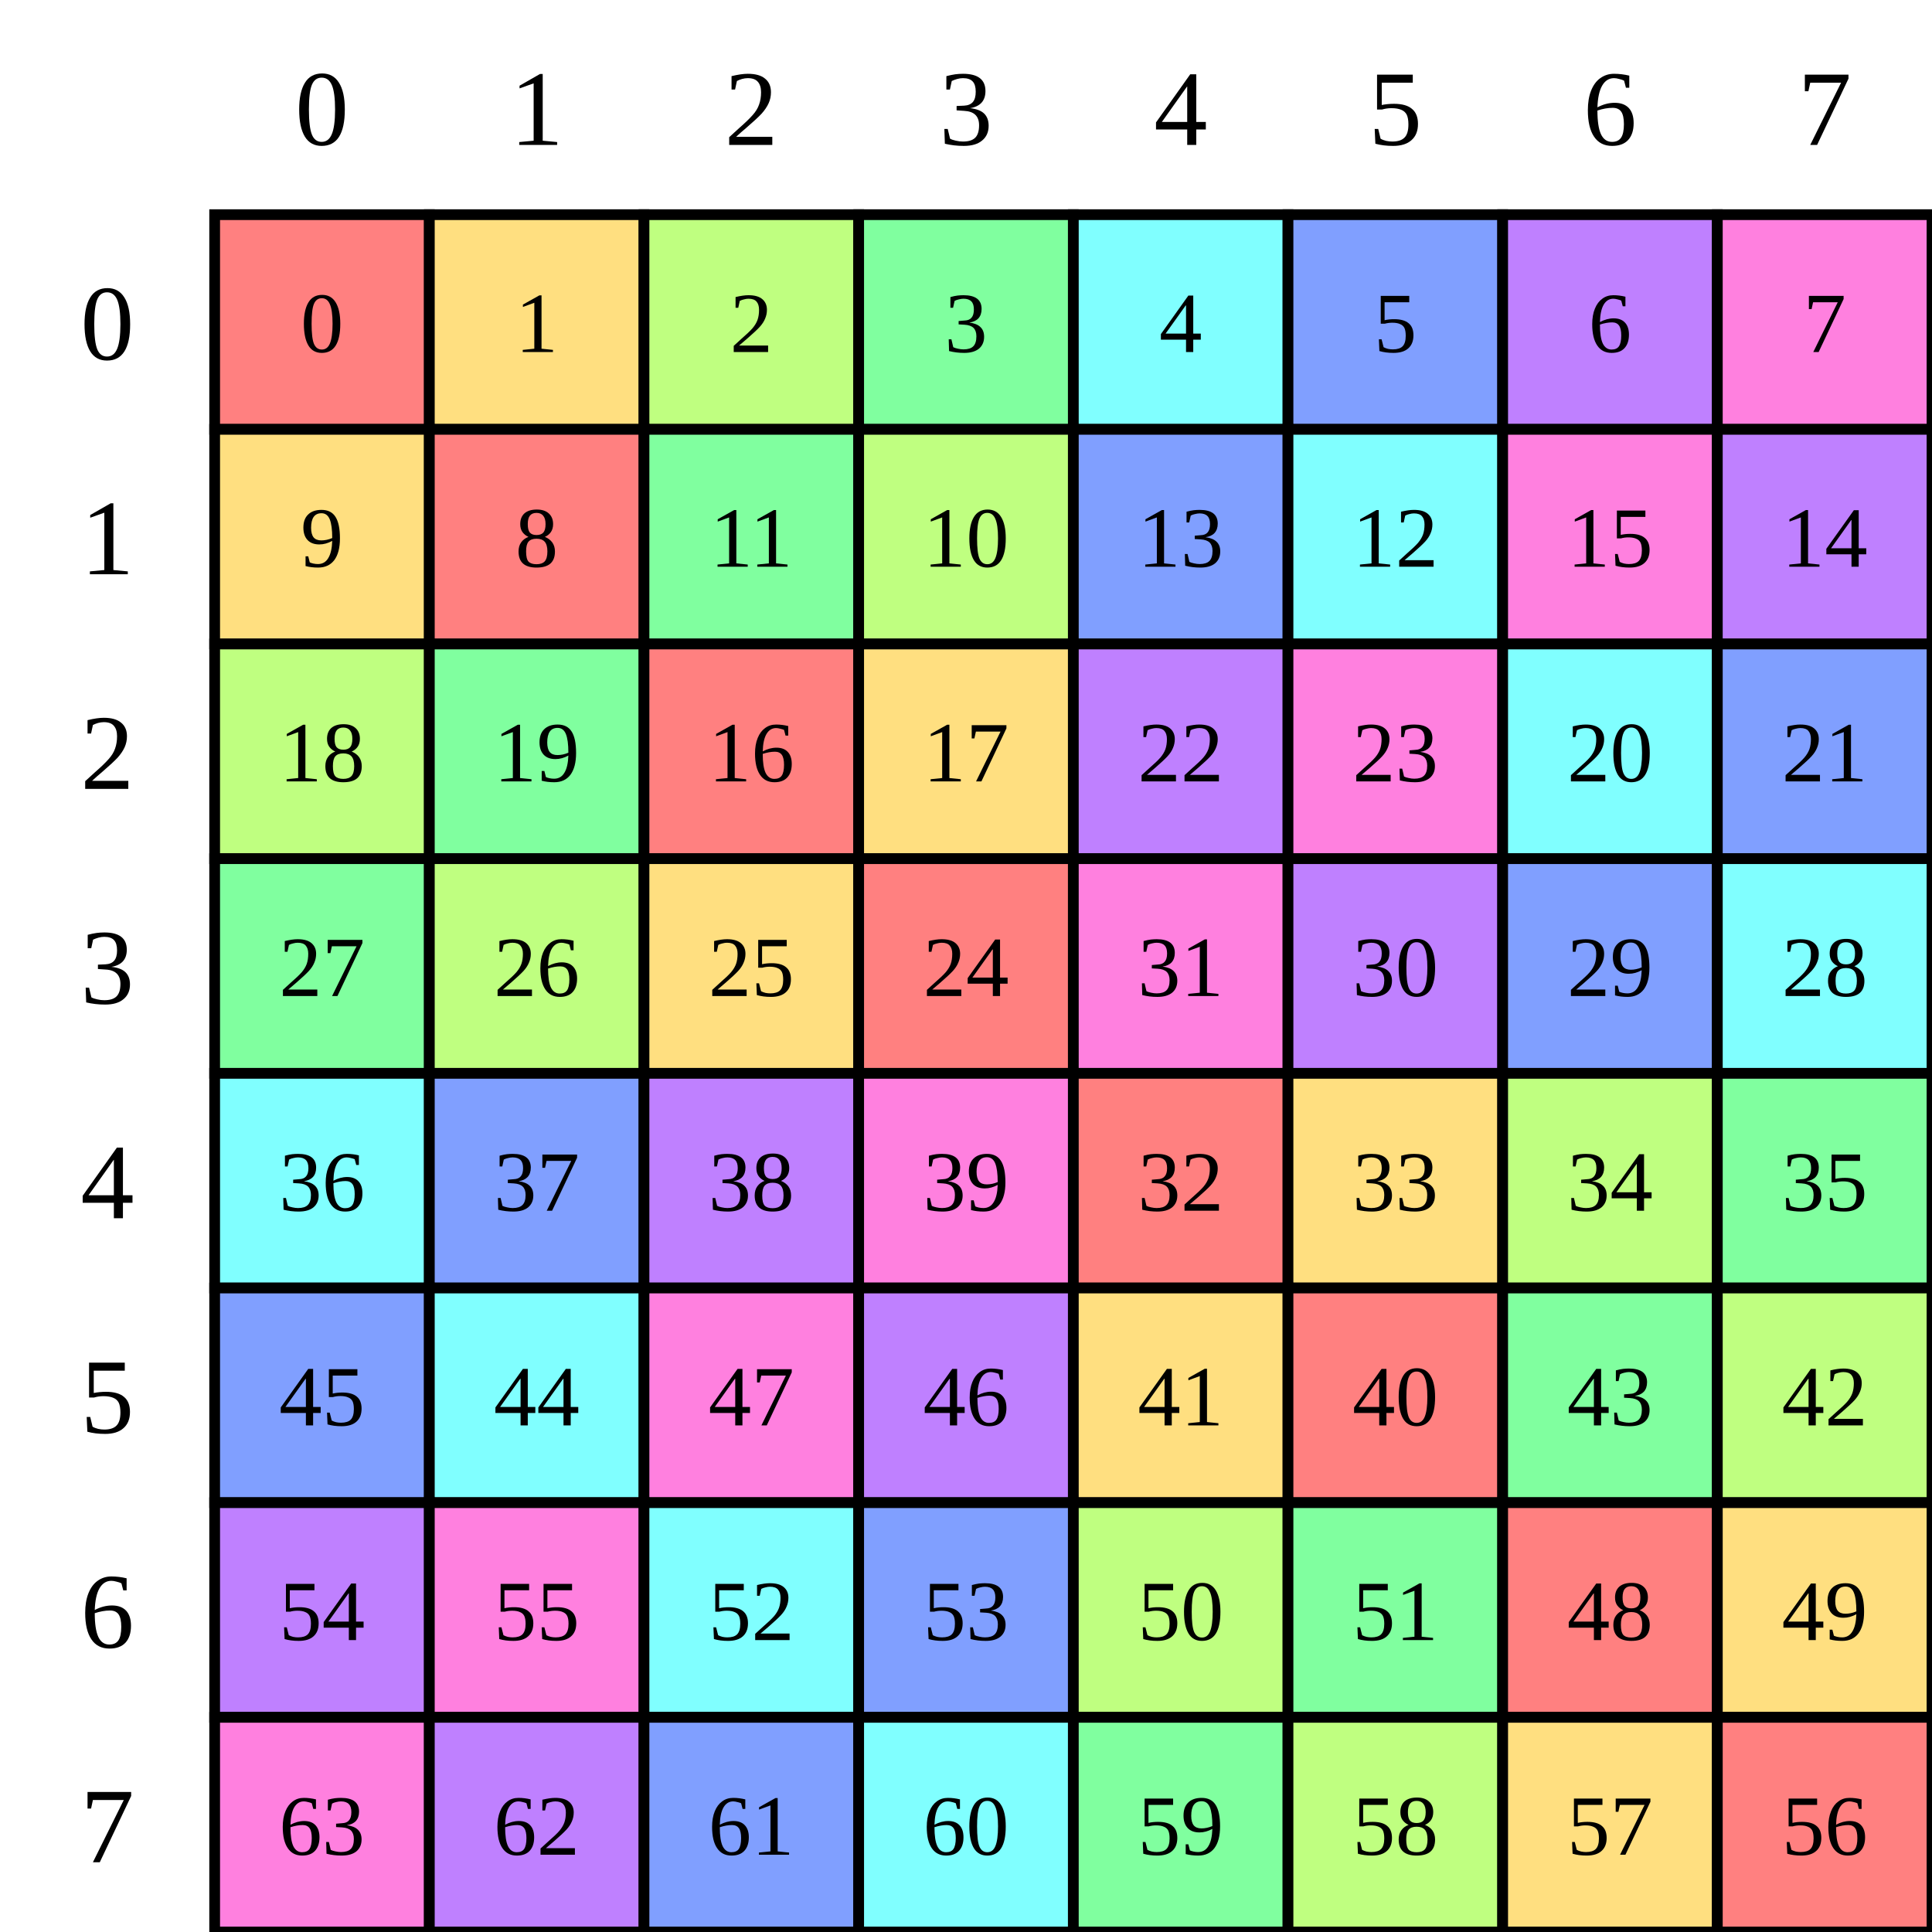
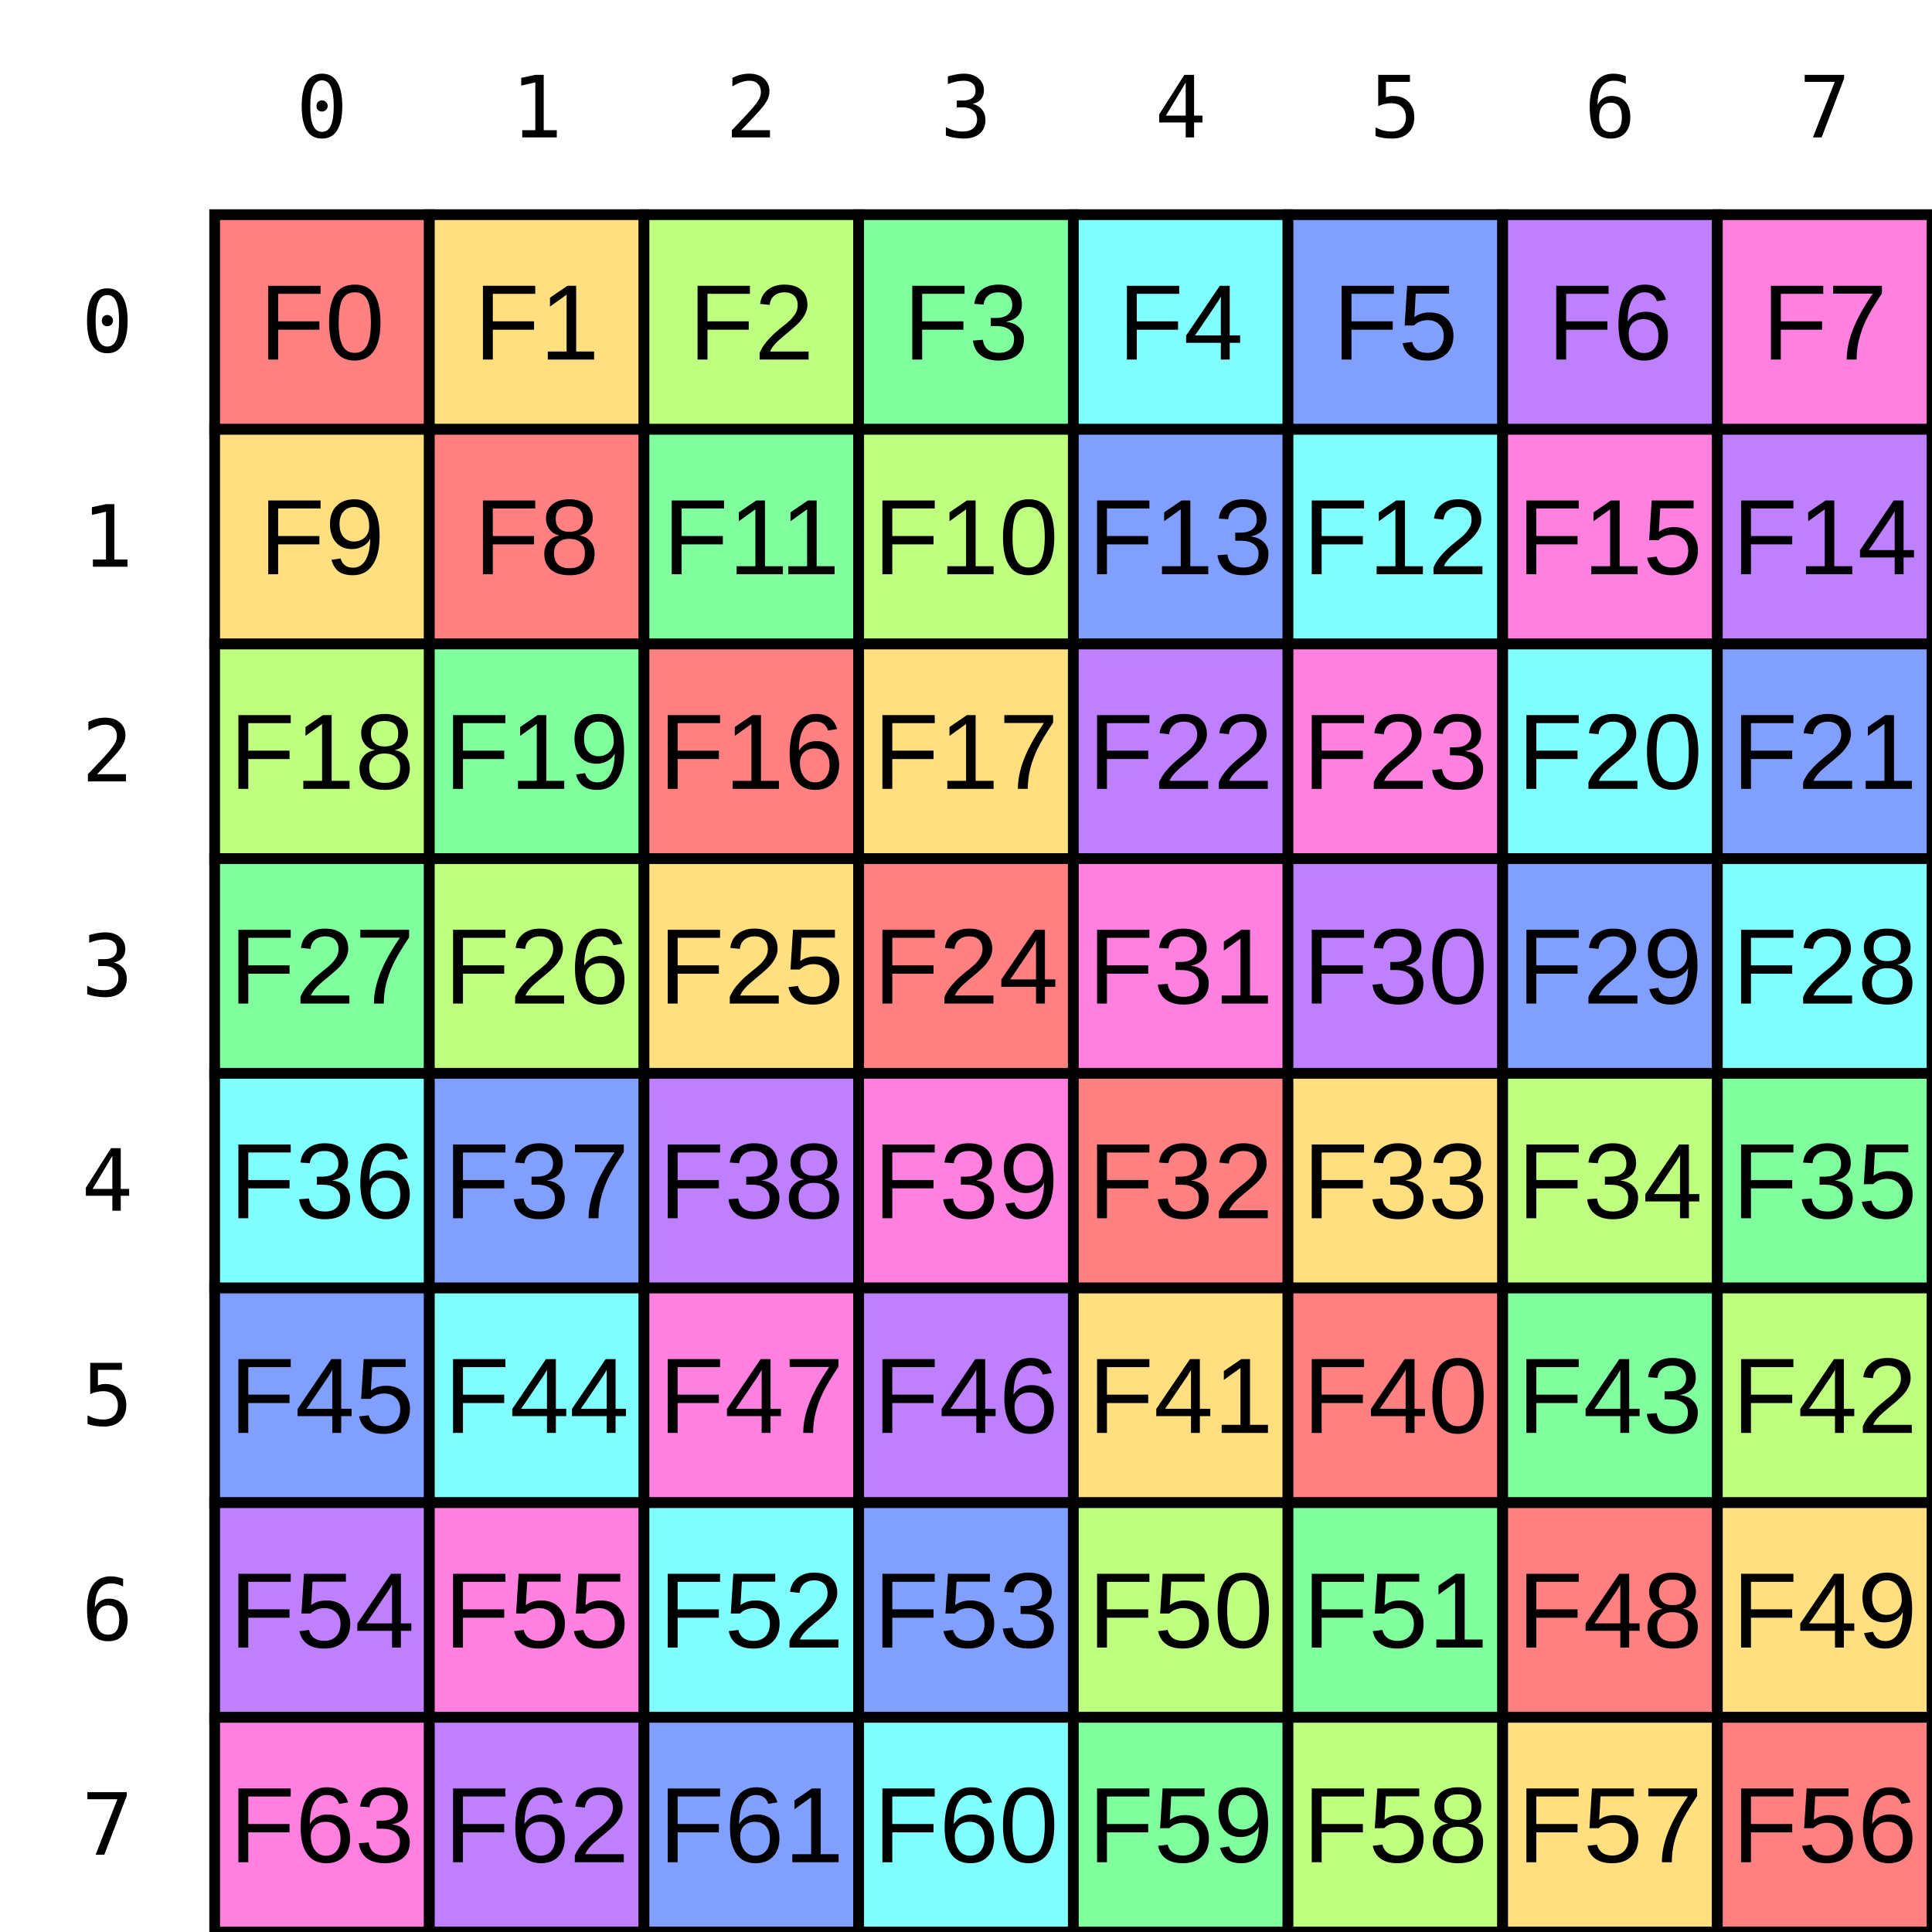
<svg xmlns="http://www.w3.org/2000/svg" baseProfile="full" height="180" version="1.1" width="180">
  <defs />
  <rect fill="rgb(255,128,128)" height="20" stroke="black" width="20" x="20" y="20" />
-   <text dy="0.35em" font-size="8px" text-anchor="middle" x="30" y="30">0</text>
+   <text dy="0.35em" font-family="Arial" font-size="10px" text-anchor="middle" x="30" y="30">F0</text>
  <rect fill="rgb(255,223,128)" height="20" stroke="black" width="20" x="40" y="20" />
-   <text dy="0.35em" font-size="8px" text-anchor="middle" x="50" y="30">1</text>
+   <text dy="0.35em" font-family="Arial" font-size="10px" text-anchor="middle" x="50" y="30">F1</text>
  <rect fill="rgb(191,255,128)" height="20" stroke="black" width="20" x="60" y="20" />
-   <text dy="0.35em" font-size="8px" text-anchor="middle" x="70" y="30">2</text>
+   <text dy="0.35em" font-family="Arial" font-size="10px" text-anchor="middle" x="70" y="30">F2</text>
  <rect fill="rgb(128,255,159)" height="20" stroke="black" width="20" x="80" y="20" />
-   <text dy="0.35em" font-size="8px" text-anchor="middle" x="90" y="30">3</text>
+   <text dy="0.35em" font-family="Arial" font-size="10px" text-anchor="middle" x="90" y="30">F3</text>
  <rect fill="rgb(128,255,255)" height="20" stroke="black" width="20" x="100" y="20" />
-   <text dy="0.35em" font-size="8px" text-anchor="middle" x="110" y="30">4</text>
+   <text dy="0.35em" font-family="Arial" font-size="10px" text-anchor="middle" x="110" y="30">F4</text>
  <rect fill="rgb(128,159,255)" height="20" stroke="black" width="20" x="120" y="20" />
-   <text dy="0.35em" font-size="8px" text-anchor="middle" x="130" y="30">5</text>
+   <text dy="0.35em" font-family="Arial" font-size="10px" text-anchor="middle" x="130" y="30">F5</text>
  <rect fill="rgb(191,128,255)" height="20" stroke="black" width="20" x="140" y="20" />
-   <text dy="0.35em" font-size="8px" text-anchor="middle" x="150" y="30">6</text>
+   <text dy="0.35em" font-family="Arial" font-size="10px" text-anchor="middle" x="150" y="30">F6</text>
  <rect fill="rgb(255,128,223)" height="20" stroke="black" width="20" x="160" y="20" />
-   <text dy="0.35em" font-size="8px" text-anchor="middle" x="170" y="30">7</text>
+   <text dy="0.35em" font-family="Arial" font-size="10px" text-anchor="middle" x="170" y="30">F7</text>
  <rect fill="rgb(255,223,128)" height="20" stroke="black" width="20" x="20" y="40" />
-   <text dy="0.35em" font-size="8px" text-anchor="middle" x="30" y="50">9</text>
+   <text dy="0.35em" font-family="Arial" font-size="10px" text-anchor="middle" x="30" y="50">F9</text>
  <rect fill="rgb(255,128,128)" height="20" stroke="black" width="20" x="40" y="40" />
-   <text dy="0.35em" font-size="8px" text-anchor="middle" x="50" y="50">8</text>
+   <text dy="0.35em" font-family="Arial" font-size="10px" text-anchor="middle" x="50" y="50">F8</text>
  <rect fill="rgb(128,255,159)" height="20" stroke="black" width="20" x="60" y="40" />
-   <text dy="0.35em" font-size="8px" text-anchor="middle" x="70" y="50">11</text>
+   <text dy="0.35em" font-family="Arial" font-size="10px" text-anchor="middle" x="70" y="50">F11</text>
  <rect fill="rgb(191,255,128)" height="20" stroke="black" width="20" x="80" y="40" />
-   <text dy="0.35em" font-size="8px" text-anchor="middle" x="90" y="50">10</text>
+   <text dy="0.35em" font-family="Arial" font-size="10px" text-anchor="middle" x="90" y="50">F10</text>
  <rect fill="rgb(128,159,255)" height="20" stroke="black" width="20" x="100" y="40" />
-   <text dy="0.35em" font-size="8px" text-anchor="middle" x="110" y="50">13</text>
+   <text dy="0.35em" font-family="Arial" font-size="10px" text-anchor="middle" x="110" y="50">F13</text>
  <rect fill="rgb(128,255,255)" height="20" stroke="black" width="20" x="120" y="40" />
-   <text dy="0.35em" font-size="8px" text-anchor="middle" x="130" y="50">12</text>
+   <text dy="0.35em" font-family="Arial" font-size="10px" text-anchor="middle" x="130" y="50">F12</text>
  <rect fill="rgb(255,128,223)" height="20" stroke="black" width="20" x="140" y="40" />
-   <text dy="0.35em" font-size="8px" text-anchor="middle" x="150" y="50">15</text>
+   <text dy="0.35em" font-family="Arial" font-size="10px" text-anchor="middle" x="150" y="50">F15</text>
  <rect fill="rgb(191,128,255)" height="20" stroke="black" width="20" x="160" y="40" />
-   <text dy="0.35em" font-size="8px" text-anchor="middle" x="170" y="50">14</text>
+   <text dy="0.35em" font-family="Arial" font-size="10px" text-anchor="middle" x="170" y="50">F14</text>
  <rect fill="rgb(191,255,128)" height="20" stroke="black" width="20" x="20" y="60" />
-   <text dy="0.35em" font-size="8px" text-anchor="middle" x="30" y="70">18</text>
+   <text dy="0.35em" font-family="Arial" font-size="10px" text-anchor="middle" x="30" y="70">F18</text>
  <rect fill="rgb(128,255,159)" height="20" stroke="black" width="20" x="40" y="60" />
-   <text dy="0.35em" font-size="8px" text-anchor="middle" x="50" y="70">19</text>
+   <text dy="0.35em" font-family="Arial" font-size="10px" text-anchor="middle" x="50" y="70">F19</text>
  <rect fill="rgb(255,128,128)" height="20" stroke="black" width="20" x="60" y="60" />
-   <text dy="0.35em" font-size="8px" text-anchor="middle" x="70" y="70">16</text>
+   <text dy="0.35em" font-family="Arial" font-size="10px" text-anchor="middle" x="70" y="70">F16</text>
  <rect fill="rgb(255,223,128)" height="20" stroke="black" width="20" x="80" y="60" />
-   <text dy="0.35em" font-size="8px" text-anchor="middle" x="90" y="70">17</text>
+   <text dy="0.35em" font-family="Arial" font-size="10px" text-anchor="middle" x="90" y="70">F17</text>
  <rect fill="rgb(191,128,255)" height="20" stroke="black" width="20" x="100" y="60" />
-   <text dy="0.35em" font-size="8px" text-anchor="middle" x="110" y="70">22</text>
+   <text dy="0.35em" font-family="Arial" font-size="10px" text-anchor="middle" x="110" y="70">F22</text>
  <rect fill="rgb(255,128,223)" height="20" stroke="black" width="20" x="120" y="60" />
-   <text dy="0.35em" font-size="8px" text-anchor="middle" x="130" y="70">23</text>
+   <text dy="0.35em" font-family="Arial" font-size="10px" text-anchor="middle" x="130" y="70">F23</text>
  <rect fill="rgb(128,255,255)" height="20" stroke="black" width="20" x="140" y="60" />
-   <text dy="0.35em" font-size="8px" text-anchor="middle" x="150" y="70">20</text>
+   <text dy="0.35em" font-family="Arial" font-size="10px" text-anchor="middle" x="150" y="70">F20</text>
  <rect fill="rgb(128,159,255)" height="20" stroke="black" width="20" x="160" y="60" />
-   <text dy="0.35em" font-size="8px" text-anchor="middle" x="170" y="70">21</text>
+   <text dy="0.35em" font-family="Arial" font-size="10px" text-anchor="middle" x="170" y="70">F21</text>
  <rect fill="rgb(128,255,159)" height="20" stroke="black" width="20" x="20" y="80" />
-   <text dy="0.35em" font-size="8px" text-anchor="middle" x="30" y="90">27</text>
+   <text dy="0.35em" font-family="Arial" font-size="10px" text-anchor="middle" x="30" y="90">F27</text>
  <rect fill="rgb(191,255,128)" height="20" stroke="black" width="20" x="40" y="80" />
-   <text dy="0.35em" font-size="8px" text-anchor="middle" x="50" y="90">26</text>
+   <text dy="0.35em" font-family="Arial" font-size="10px" text-anchor="middle" x="50" y="90">F26</text>
  <rect fill="rgb(255,223,128)" height="20" stroke="black" width="20" x="60" y="80" />
-   <text dy="0.35em" font-size="8px" text-anchor="middle" x="70" y="90">25</text>
+   <text dy="0.35em" font-family="Arial" font-size="10px" text-anchor="middle" x="70" y="90">F25</text>
  <rect fill="rgb(255,128,128)" height="20" stroke="black" width="20" x="80" y="80" />
-   <text dy="0.35em" font-size="8px" text-anchor="middle" x="90" y="90">24</text>
+   <text dy="0.35em" font-family="Arial" font-size="10px" text-anchor="middle" x="90" y="90">F24</text>
  <rect fill="rgb(255,128,223)" height="20" stroke="black" width="20" x="100" y="80" />
-   <text dy="0.35em" font-size="8px" text-anchor="middle" x="110" y="90">31</text>
+   <text dy="0.35em" font-family="Arial" font-size="10px" text-anchor="middle" x="110" y="90">F31</text>
  <rect fill="rgb(191,128,255)" height="20" stroke="black" width="20" x="120" y="80" />
-   <text dy="0.35em" font-size="8px" text-anchor="middle" x="130" y="90">30</text>
+   <text dy="0.35em" font-family="Arial" font-size="10px" text-anchor="middle" x="130" y="90">F30</text>
  <rect fill="rgb(128,159,255)" height="20" stroke="black" width="20" x="140" y="80" />
-   <text dy="0.35em" font-size="8px" text-anchor="middle" x="150" y="90">29</text>
+   <text dy="0.35em" font-family="Arial" font-size="10px" text-anchor="middle" x="150" y="90">F29</text>
  <rect fill="rgb(128,255,255)" height="20" stroke="black" width="20" x="160" y="80" />
-   <text dy="0.35em" font-size="8px" text-anchor="middle" x="170" y="90">28</text>
+   <text dy="0.35em" font-family="Arial" font-size="10px" text-anchor="middle" x="170" y="90">F28</text>
  <rect fill="rgb(128,255,255)" height="20" stroke="black" width="20" x="20" y="100" />
-   <text dy="0.35em" font-size="8px" text-anchor="middle" x="30" y="110">36</text>
+   <text dy="0.35em" font-family="Arial" font-size="10px" text-anchor="middle" x="30" y="110">F36</text>
  <rect fill="rgb(128,159,255)" height="20" stroke="black" width="20" x="40" y="100" />
-   <text dy="0.35em" font-size="8px" text-anchor="middle" x="50" y="110">37</text>
+   <text dy="0.35em" font-family="Arial" font-size="10px" text-anchor="middle" x="50" y="110">F37</text>
  <rect fill="rgb(191,128,255)" height="20" stroke="black" width="20" x="60" y="100" />
-   <text dy="0.35em" font-size="8px" text-anchor="middle" x="70" y="110">38</text>
+   <text dy="0.35em" font-family="Arial" font-size="10px" text-anchor="middle" x="70" y="110">F38</text>
  <rect fill="rgb(255,128,223)" height="20" stroke="black" width="20" x="80" y="100" />
-   <text dy="0.35em" font-size="8px" text-anchor="middle" x="90" y="110">39</text>
+   <text dy="0.35em" font-family="Arial" font-size="10px" text-anchor="middle" x="90" y="110">F39</text>
  <rect fill="rgb(255,128,128)" height="20" stroke="black" width="20" x="100" y="100" />
-   <text dy="0.35em" font-size="8px" text-anchor="middle" x="110" y="110">32</text>
+   <text dy="0.35em" font-family="Arial" font-size="10px" text-anchor="middle" x="110" y="110">F32</text>
  <rect fill="rgb(255,223,128)" height="20" stroke="black" width="20" x="120" y="100" />
-   <text dy="0.35em" font-size="8px" text-anchor="middle" x="130" y="110">33</text>
+   <text dy="0.35em" font-family="Arial" font-size="10px" text-anchor="middle" x="130" y="110">F33</text>
  <rect fill="rgb(191,255,128)" height="20" stroke="black" width="20" x="140" y="100" />
-   <text dy="0.35em" font-size="8px" text-anchor="middle" x="150" y="110">34</text>
+   <text dy="0.35em" font-family="Arial" font-size="10px" text-anchor="middle" x="150" y="110">F34</text>
  <rect fill="rgb(128,255,159)" height="20" stroke="black" width="20" x="160" y="100" />
-   <text dy="0.35em" font-size="8px" text-anchor="middle" x="170" y="110">35</text>
+   <text dy="0.35em" font-family="Arial" font-size="10px" text-anchor="middle" x="170" y="110">F35</text>
  <rect fill="rgb(128,159,255)" height="20" stroke="black" width="20" x="20" y="120" />
-   <text dy="0.35em" font-size="8px" text-anchor="middle" x="30" y="130">45</text>
+   <text dy="0.35em" font-family="Arial" font-size="10px" text-anchor="middle" x="30" y="130">F45</text>
  <rect fill="rgb(128,255,255)" height="20" stroke="black" width="20" x="40" y="120" />
-   <text dy="0.35em" font-size="8px" text-anchor="middle" x="50" y="130">44</text>
+   <text dy="0.35em" font-family="Arial" font-size="10px" text-anchor="middle" x="50" y="130">F44</text>
  <rect fill="rgb(255,128,223)" height="20" stroke="black" width="20" x="60" y="120" />
-   <text dy="0.35em" font-size="8px" text-anchor="middle" x="70" y="130">47</text>
+   <text dy="0.35em" font-family="Arial" font-size="10px" text-anchor="middle" x="70" y="130">F47</text>
  <rect fill="rgb(191,128,255)" height="20" stroke="black" width="20" x="80" y="120" />
-   <text dy="0.35em" font-size="8px" text-anchor="middle" x="90" y="130">46</text>
+   <text dy="0.35em" font-family="Arial" font-size="10px" text-anchor="middle" x="90" y="130">F46</text>
  <rect fill="rgb(255,223,128)" height="20" stroke="black" width="20" x="100" y="120" />
-   <text dy="0.35em" font-size="8px" text-anchor="middle" x="110" y="130">41</text>
+   <text dy="0.35em" font-family="Arial" font-size="10px" text-anchor="middle" x="110" y="130">F41</text>
  <rect fill="rgb(255,128,128)" height="20" stroke="black" width="20" x="120" y="120" />
-   <text dy="0.35em" font-size="8px" text-anchor="middle" x="130" y="130">40</text>
+   <text dy="0.35em" font-family="Arial" font-size="10px" text-anchor="middle" x="130" y="130">F40</text>
  <rect fill="rgb(128,255,159)" height="20" stroke="black" width="20" x="140" y="120" />
-   <text dy="0.35em" font-size="8px" text-anchor="middle" x="150" y="130">43</text>
+   <text dy="0.35em" font-family="Arial" font-size="10px" text-anchor="middle" x="150" y="130">F43</text>
  <rect fill="rgb(191,255,128)" height="20" stroke="black" width="20" x="160" y="120" />
-   <text dy="0.35em" font-size="8px" text-anchor="middle" x="170" y="130">42</text>
+   <text dy="0.35em" font-family="Arial" font-size="10px" text-anchor="middle" x="170" y="130">F42</text>
  <rect fill="rgb(191,128,255)" height="20" stroke="black" width="20" x="20" y="140" />
-   <text dy="0.35em" font-size="8px" text-anchor="middle" x="30" y="150">54</text>
+   <text dy="0.35em" font-family="Arial" font-size="10px" text-anchor="middle" x="30" y="150">F54</text>
  <rect fill="rgb(255,128,223)" height="20" stroke="black" width="20" x="40" y="140" />
-   <text dy="0.35em" font-size="8px" text-anchor="middle" x="50" y="150">55</text>
+   <text dy="0.35em" font-family="Arial" font-size="10px" text-anchor="middle" x="50" y="150">F55</text>
  <rect fill="rgb(128,255,255)" height="20" stroke="black" width="20" x="60" y="140" />
-   <text dy="0.35em" font-size="8px" text-anchor="middle" x="70" y="150">52</text>
+   <text dy="0.35em" font-family="Arial" font-size="10px" text-anchor="middle" x="70" y="150">F52</text>
  <rect fill="rgb(128,159,255)" height="20" stroke="black" width="20" x="80" y="140" />
-   <text dy="0.35em" font-size="8px" text-anchor="middle" x="90" y="150">53</text>
+   <text dy="0.35em" font-family="Arial" font-size="10px" text-anchor="middle" x="90" y="150">F53</text>
  <rect fill="rgb(191,255,128)" height="20" stroke="black" width="20" x="100" y="140" />
-   <text dy="0.35em" font-size="8px" text-anchor="middle" x="110" y="150">50</text>
+   <text dy="0.35em" font-family="Arial" font-size="10px" text-anchor="middle" x="110" y="150">F50</text>
  <rect fill="rgb(128,255,159)" height="20" stroke="black" width="20" x="120" y="140" />
-   <text dy="0.35em" font-size="8px" text-anchor="middle" x="130" y="150">51</text>
+   <text dy="0.35em" font-family="Arial" font-size="10px" text-anchor="middle" x="130" y="150">F51</text>
  <rect fill="rgb(255,128,128)" height="20" stroke="black" width="20" x="140" y="140" />
-   <text dy="0.35em" font-size="8px" text-anchor="middle" x="150" y="150">48</text>
+   <text dy="0.35em" font-family="Arial" font-size="10px" text-anchor="middle" x="150" y="150">F48</text>
  <rect fill="rgb(255,223,128)" height="20" stroke="black" width="20" x="160" y="140" />
-   <text dy="0.35em" font-size="8px" text-anchor="middle" x="170" y="150">49</text>
+   <text dy="0.35em" font-family="Arial" font-size="10px" text-anchor="middle" x="170" y="150">F49</text>
  <rect fill="rgb(255,128,223)" height="20" stroke="black" width="20" x="20" y="160" />
-   <text dy="0.35em" font-size="8px" text-anchor="middle" x="30" y="170">63</text>
+   <text dy="0.35em" font-family="Arial" font-size="10px" text-anchor="middle" x="30" y="170">F63</text>
  <rect fill="rgb(191,128,255)" height="20" stroke="black" width="20" x="40" y="160" />
-   <text dy="0.35em" font-size="8px" text-anchor="middle" x="50" y="170">62</text>
+   <text dy="0.35em" font-family="Arial" font-size="10px" text-anchor="middle" x="50" y="170">F62</text>
  <rect fill="rgb(128,159,255)" height="20" stroke="black" width="20" x="60" y="160" />
-   <text dy="0.35em" font-size="8px" text-anchor="middle" x="70" y="170">61</text>
+   <text dy="0.35em" font-family="Arial" font-size="10px" text-anchor="middle" x="70" y="170">F61</text>
  <rect fill="rgb(128,255,255)" height="20" stroke="black" width="20" x="80" y="160" />
-   <text dy="0.35em" font-size="8px" text-anchor="middle" x="90" y="170">60</text>
+   <text dy="0.35em" font-family="Arial" font-size="10px" text-anchor="middle" x="90" y="170">F60</text>
  <rect fill="rgb(128,255,159)" height="20" stroke="black" width="20" x="100" y="160" />
-   <text dy="0.35em" font-size="8px" text-anchor="middle" x="110" y="170">59</text>
+   <text dy="0.35em" font-family="Arial" font-size="10px" text-anchor="middle" x="110" y="170">F59</text>
  <rect fill="rgb(191,255,128)" height="20" stroke="black" width="20" x="120" y="160" />
-   <text dy="0.35em" font-size="8px" text-anchor="middle" x="130" y="170">58</text>
+   <text dy="0.35em" font-family="Arial" font-size="10px" text-anchor="middle" x="130" y="170">F58</text>
  <rect fill="rgb(255,223,128)" height="20" stroke="black" width="20" x="140" y="160" />
-   <text dy="0.35em" font-size="8px" text-anchor="middle" x="150" y="170">57</text>
+   <text dy="0.35em" font-family="Arial" font-size="10px" text-anchor="middle" x="150" y="170">F57</text>
  <rect fill="rgb(255,128,128)" height="20" stroke="black" width="20" x="160" y="160" />
-   <text dy="0.35em" font-size="8px" text-anchor="middle" x="170" y="170">56</text>
-   <text dy="0.35em" font-size="10px" text-anchor="middle" x="10" y="30">0</text>
-   <text dy="0.35em" font-size="10px" text-anchor="middle" x="10" y="50">1</text>
-   <text dy="0.35em" font-size="10px" text-anchor="middle" x="10" y="70">2</text>
-   <text dy="0.35em" font-size="10px" text-anchor="middle" x="10" y="90">3</text>
-   <text dy="0.35em" font-size="10px" text-anchor="middle" x="10" y="110">4</text>
-   <text dy="0.35em" font-size="10px" text-anchor="middle" x="10" y="130">5</text>
-   <text dy="0.35em" font-size="10px" text-anchor="middle" x="10" y="150">6</text>
-   <text dy="0.35em" font-size="10px" text-anchor="middle" x="10" y="170">7</text>
-   <text dy="0.35em" font-size="10px" text-anchor="middle" x="30" y="10">0</text>
-   <text dy="0.35em" font-size="10px" text-anchor="middle" x="50" y="10">1</text>
-   <text dy="0.35em" font-size="10px" text-anchor="middle" x="70" y="10">2</text>
-   <text dy="0.35em" font-size="10px" text-anchor="middle" x="90" y="10">3</text>
-   <text dy="0.35em" font-size="10px" text-anchor="middle" x="110" y="10">4</text>
-   <text dy="0.35em" font-size="10px" text-anchor="middle" x="130" y="10">5</text>
-   <text dy="0.35em" font-size="10px" text-anchor="middle" x="150" y="10">6</text>
-   <text dy="0.35em" font-size="10px" text-anchor="middle" x="170" y="10">7</text>
+   <text dy="0.35em" font-family="Arial" font-size="10px" text-anchor="middle" x="170" y="170">F56</text>
+   <text dy="0.35em" font-family="monospace" font-size="8px" text-anchor="middle" x="10" y="30">0</text>
+   <text dy="0.35em" font-family="monospace" font-size="8px" text-anchor="middle" x="10" y="50">1</text>
+   <text dy="0.35em" font-family="monospace" font-size="8px" text-anchor="middle" x="10" y="70">2</text>
+   <text dy="0.35em" font-family="monospace" font-size="8px" text-anchor="middle" x="10" y="90">3</text>
+   <text dy="0.35em" font-family="monospace" font-size="8px" text-anchor="middle" x="10" y="110">4</text>
+   <text dy="0.35em" font-family="monospace" font-size="8px" text-anchor="middle" x="10" y="130">5</text>
+   <text dy="0.35em" font-family="monospace" font-size="8px" text-anchor="middle" x="10" y="150">6</text>
+   <text dy="0.35em" font-family="monospace" font-size="8px" text-anchor="middle" x="10" y="170">7</text>
+   <text dy="0.35em" font-family="monospace" font-size="8px" text-anchor="middle" x="30" y="10">0</text>
+   <text dy="0.35em" font-family="monospace" font-size="8px" text-anchor="middle" x="50" y="10">1</text>
+   <text dy="0.35em" font-family="monospace" font-size="8px" text-anchor="middle" x="70" y="10">2</text>
+   <text dy="0.35em" font-family="monospace" font-size="8px" text-anchor="middle" x="90" y="10">3</text>
+   <text dy="0.35em" font-family="monospace" font-size="8px" text-anchor="middle" x="110" y="10">4</text>
+   <text dy="0.35em" font-family="monospace" font-size="8px" text-anchor="middle" x="130" y="10">5</text>
+   <text dy="0.35em" font-family="monospace" font-size="8px" text-anchor="middle" x="150" y="10">6</text>
+   <text dy="0.35em" font-family="monospace" font-size="8px" text-anchor="middle" x="170" y="10">7</text>
</svg>
